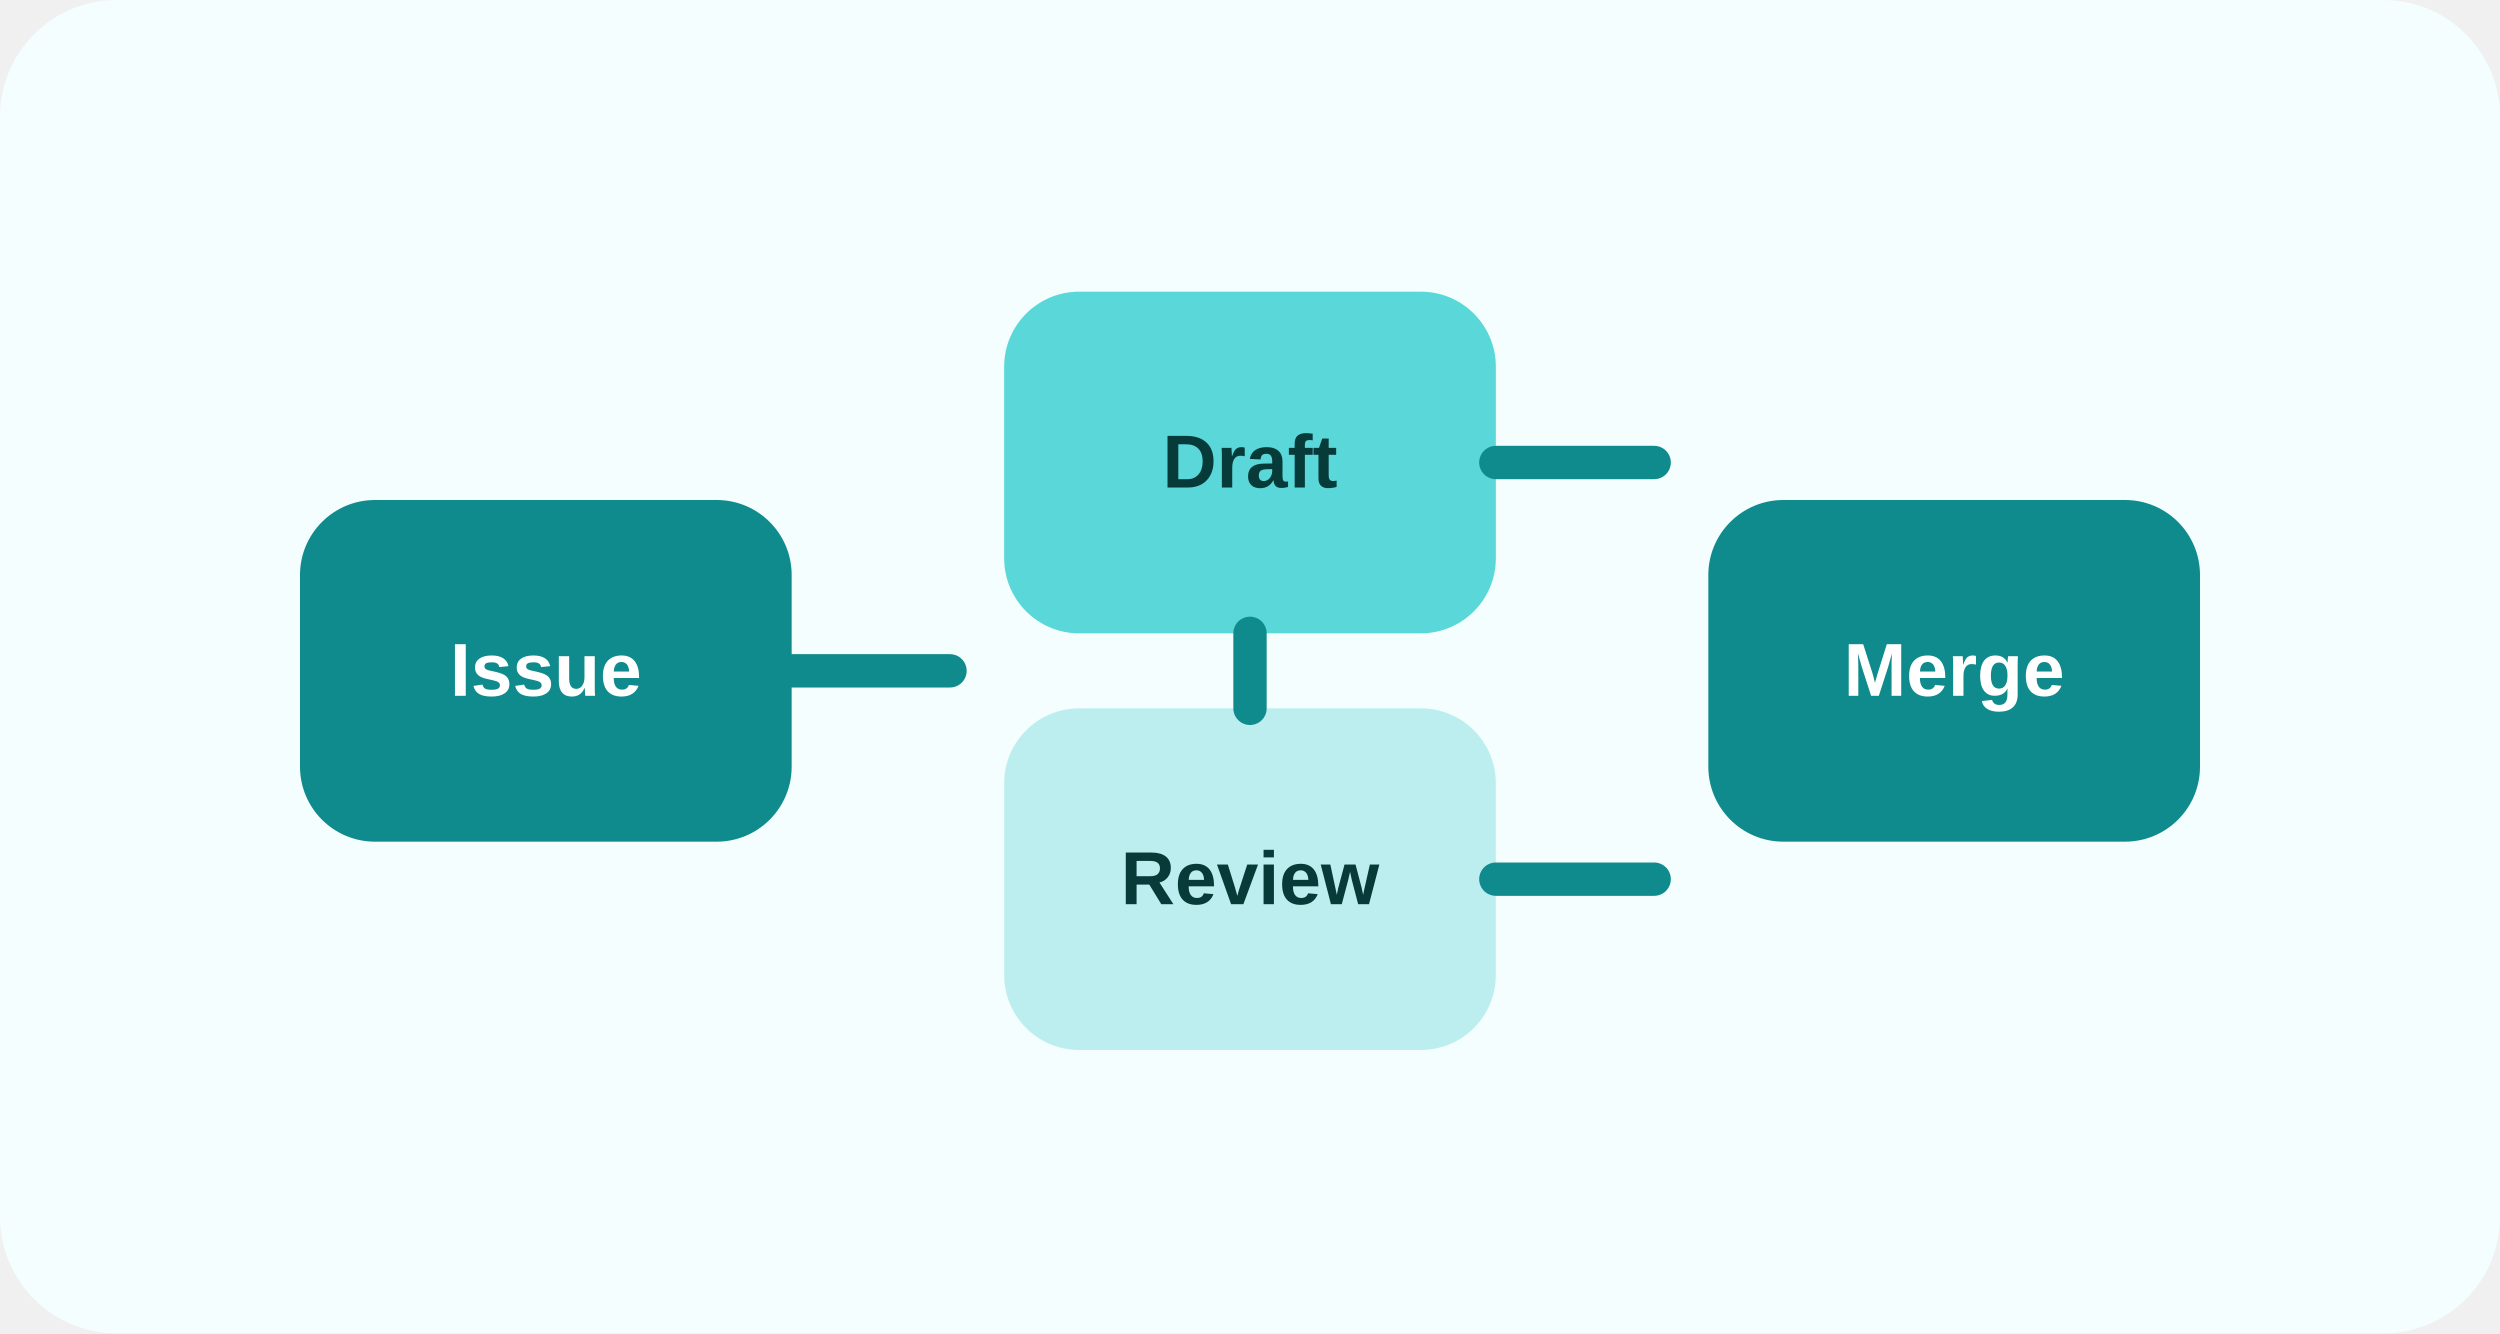
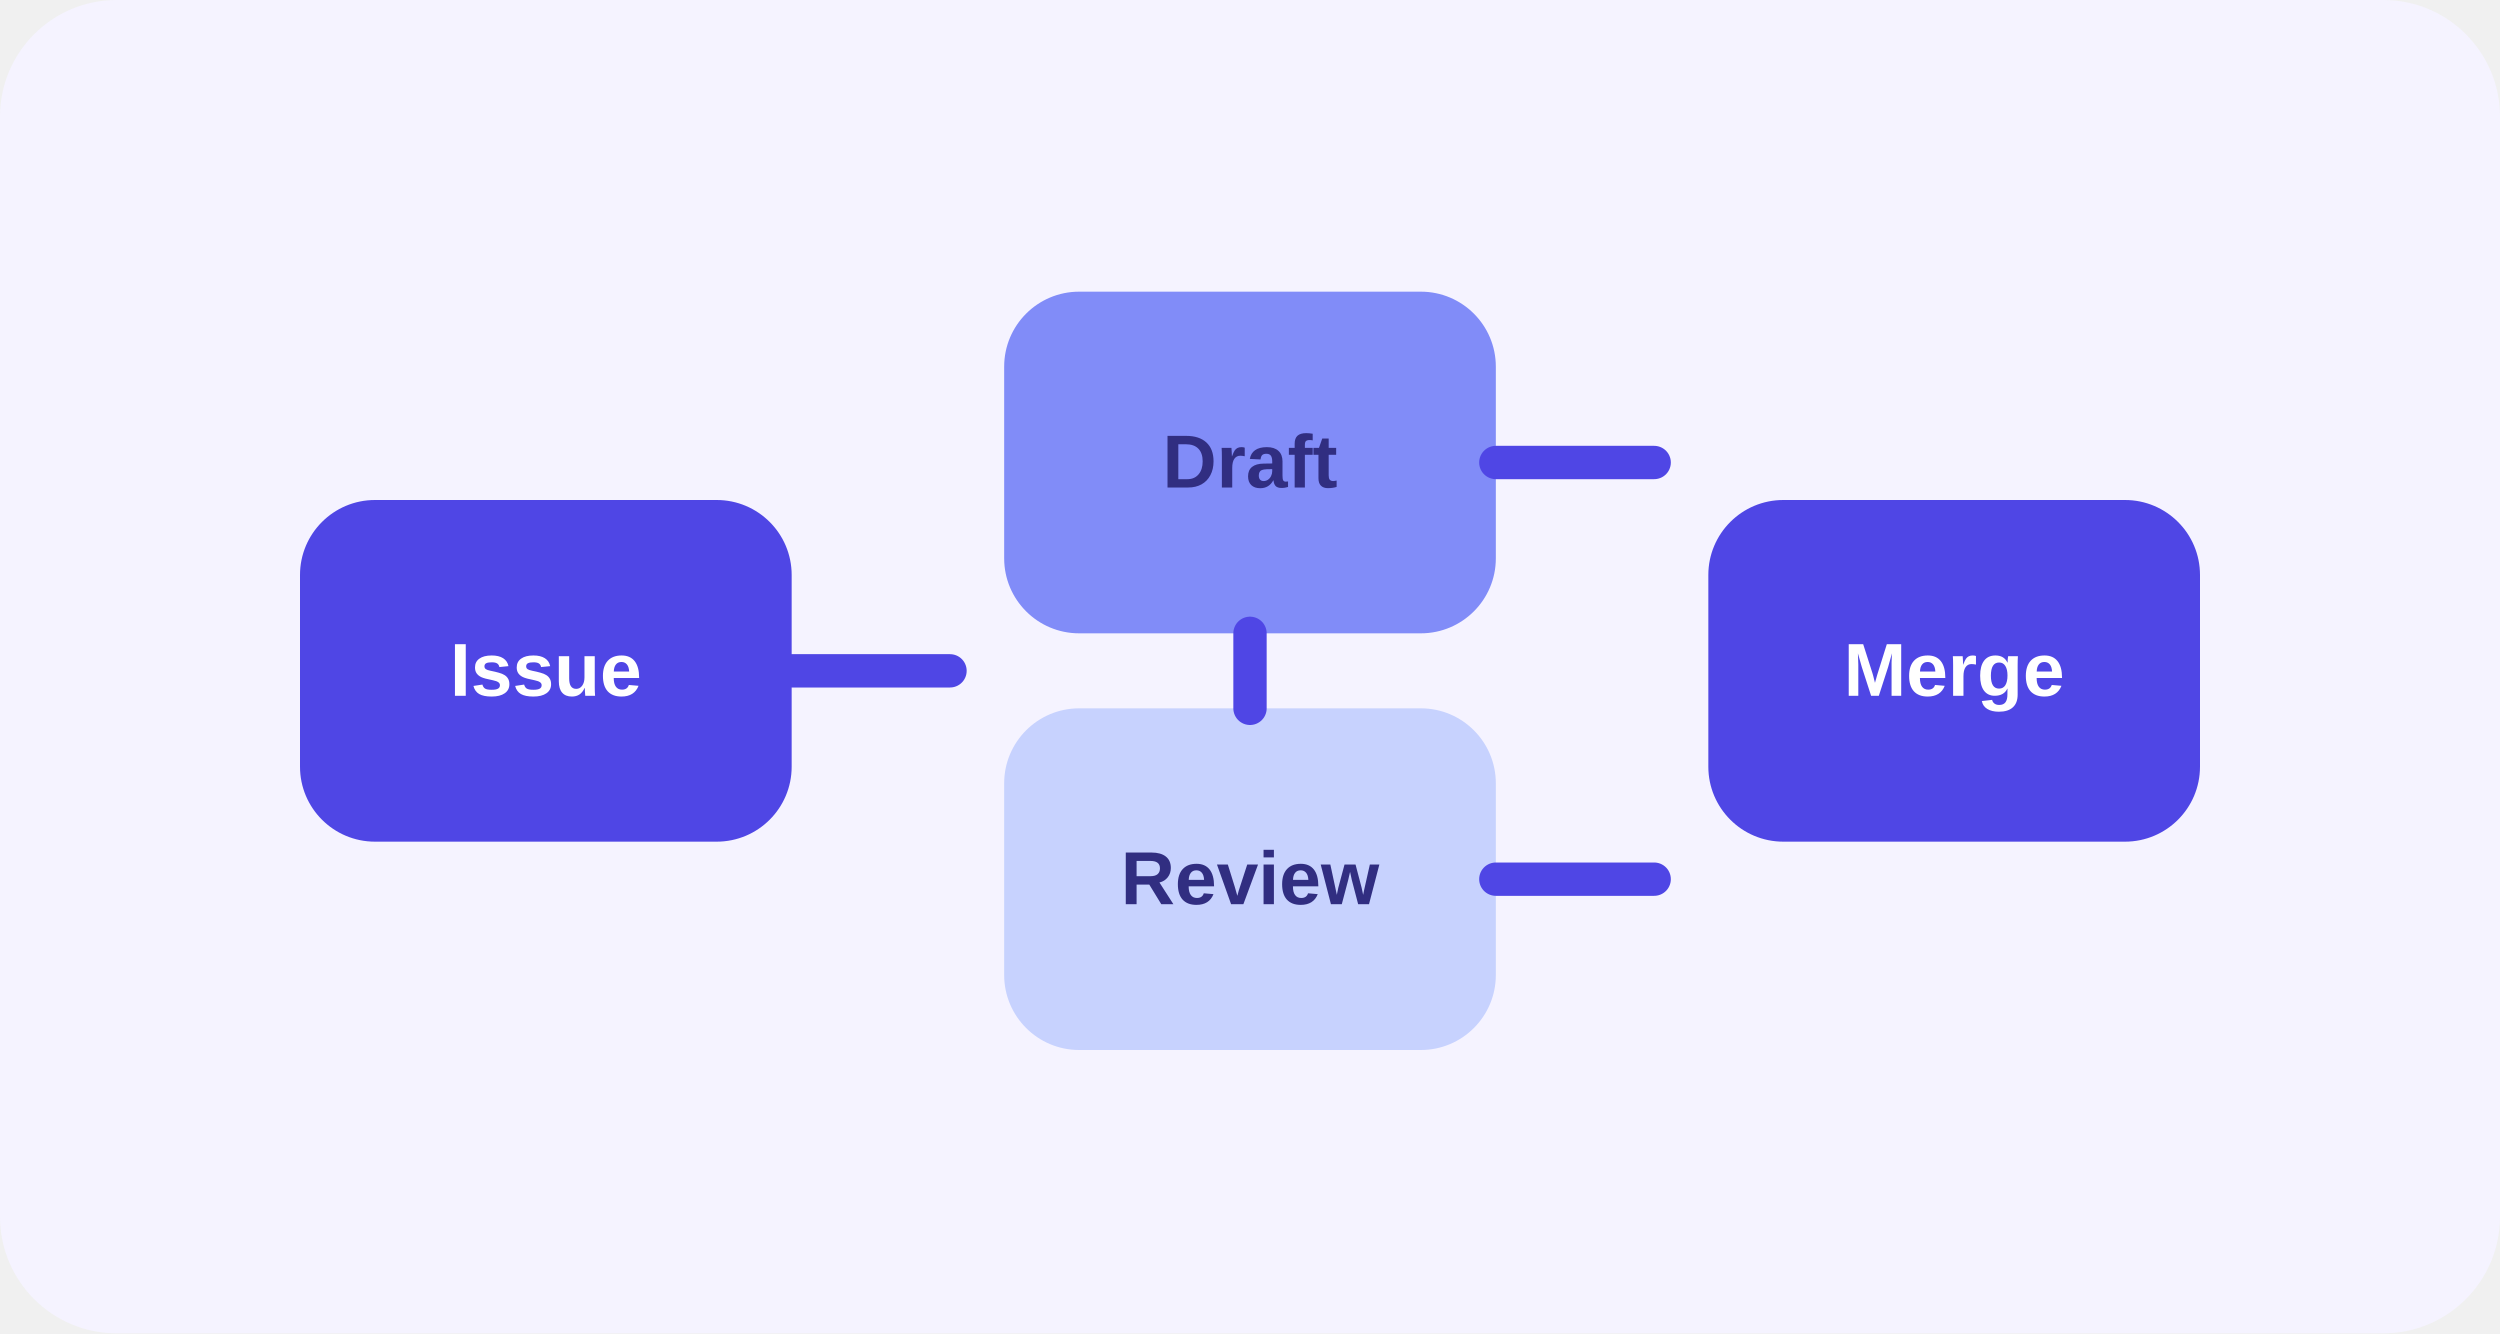
<svg xmlns="http://www.w3.org/2000/svg" width="600" height="320" viewBox="0 0 600 320" fill="none">
-   <rect width="600" height="320" rx="28" fill="#F4FEFE" />
-   <rect x="72" y="120" width="118" height="82" rx="18" fill="#0F8B8D" />
-   <rect x="241" y="70" width="118" height="82" rx="18" fill="#59D7D9" />
-   <rect x="241" y="170" width="118" height="82" rx="18" fill="#BDEEEF" />
-   <rect x="410" y="120" width="118" height="82" rx="18" fill="#0F8B8D" />
-   <path d="M190 161H228" stroke="#0F8B8D" stroke-width="8" stroke-linecap="round" />
-   <path d="M359 111H397" stroke="#0F8B8D" stroke-width="8" stroke-linecap="round" />
-   <path d="M359 211H397" stroke="#0F8B8D" stroke-width="8" stroke-linecap="round" />
-   <path d="M300 152V170" stroke="#0F8B8D" stroke-width="8" stroke-linecap="round" />
+   <rect width="600" height="320" rx="28" fill="#f5f3ff" />
+   <rect x="72" y="120" width="118" height="82" rx="18" fill="#4f46e5" />
+   <rect x="241" y="70" width="118" height="82" rx="18" fill="#818cf8" />
+   <rect x="241" y="170" width="118" height="82" rx="18" fill="#c7d2fe" />
+   <rect x="410" y="120" width="118" height="82" rx="18" fill="#4f46e5" />
+   <path d="M190 161H228" stroke="#4f46e5" stroke-width="8" stroke-linecap="round" />
+   <path d="M359 111H397" stroke="#4f46e5" stroke-width="8" stroke-linecap="round" />
+   <path d="M359 211H397" stroke="#4f46e5" stroke-width="8" stroke-linecap="round" />
+   <path d="M300 152V170" stroke="#4f46e5" stroke-width="8" stroke-linecap="round" />
  <text x="131" y="167" text-anchor="middle" fill="white" font-size="18" font-family="Arial" font-weight="700">Issue</text>
-   <text x="300" y="117" text-anchor="middle" fill="#073B3A" font-size="18" font-family="Arial" font-weight="700">Draft</text>
-   <text x="300" y="217" text-anchor="middle" fill="#073B3A" font-size="18" font-family="Arial" font-weight="700">Review</text>
+   <text x="300" y="117" text-anchor="middle" fill="#312e81" font-size="18" font-family="Arial" font-weight="700">Draft</text>
+   <text x="300" y="217" text-anchor="middle" fill="#312e81" font-size="18" font-family="Arial" font-weight="700">Review</text>
  <text x="469" y="167" text-anchor="middle" fill="white" font-size="18" font-family="Arial" font-weight="700">Merge</text>
</svg>
